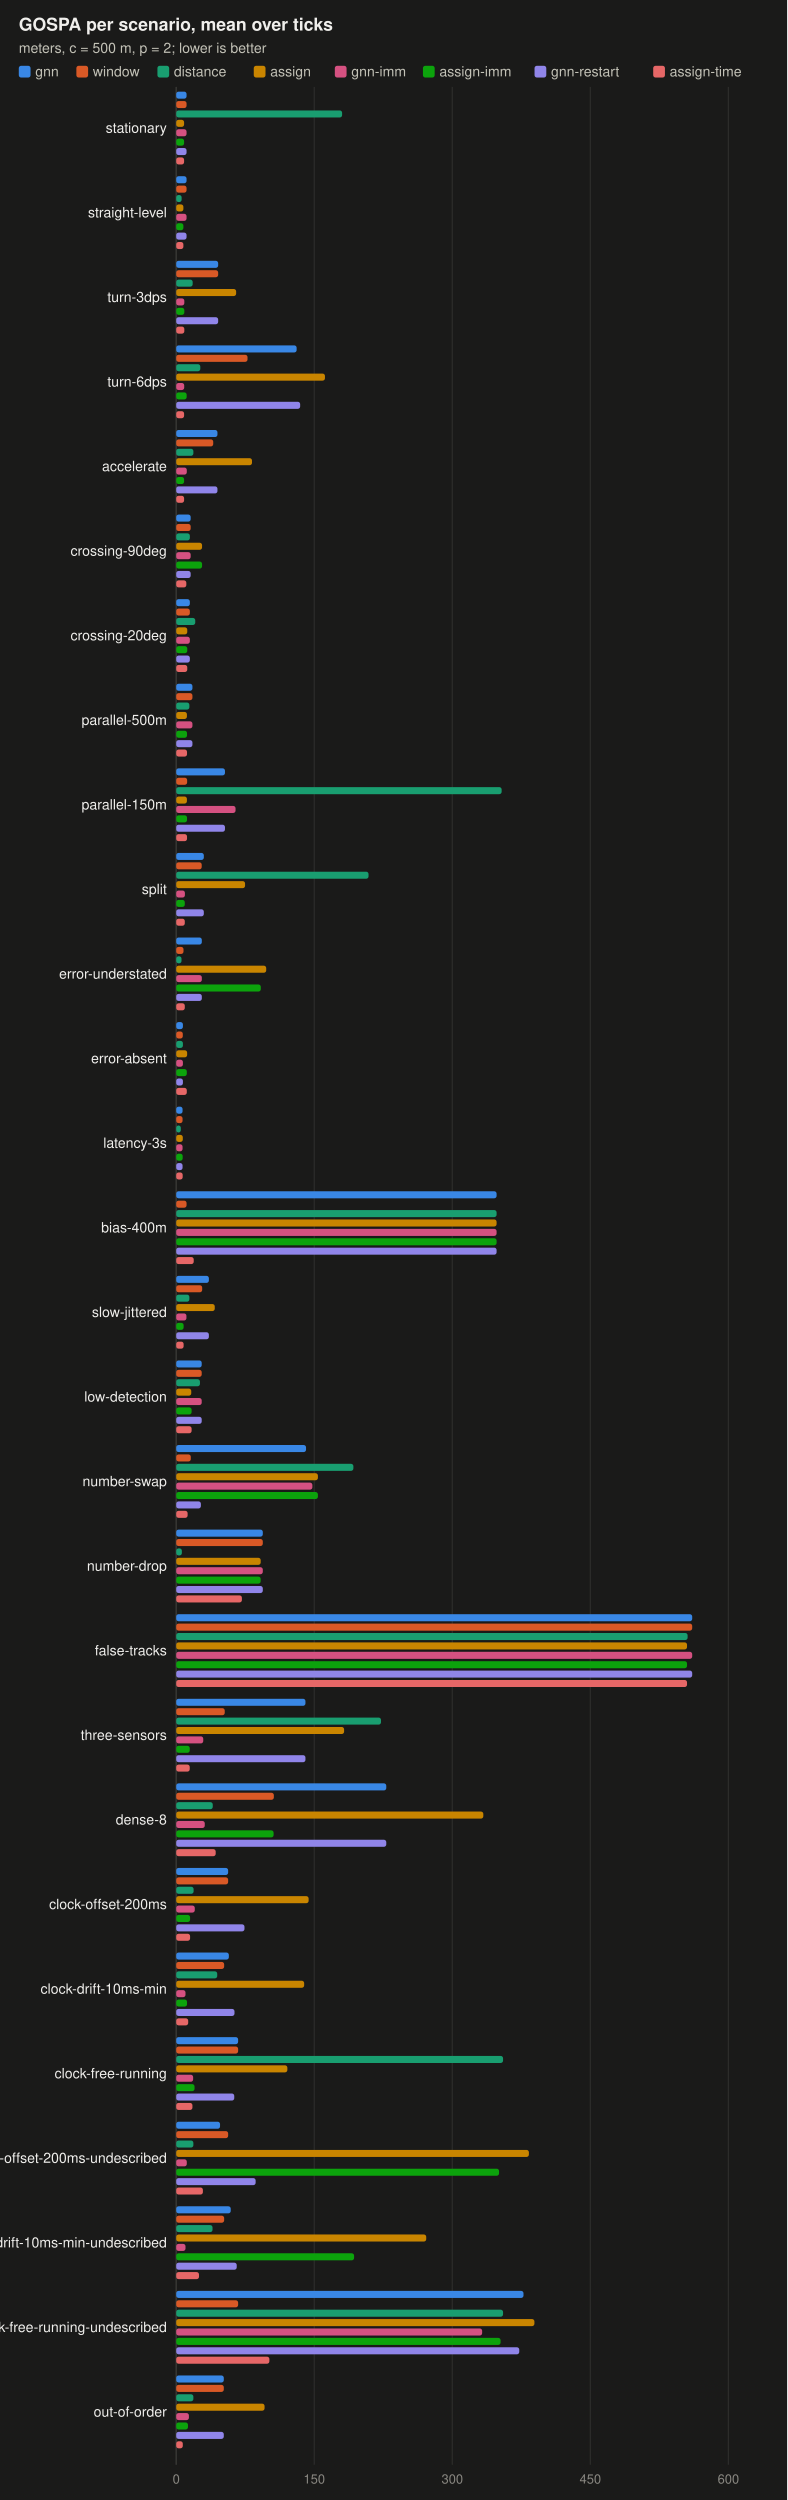
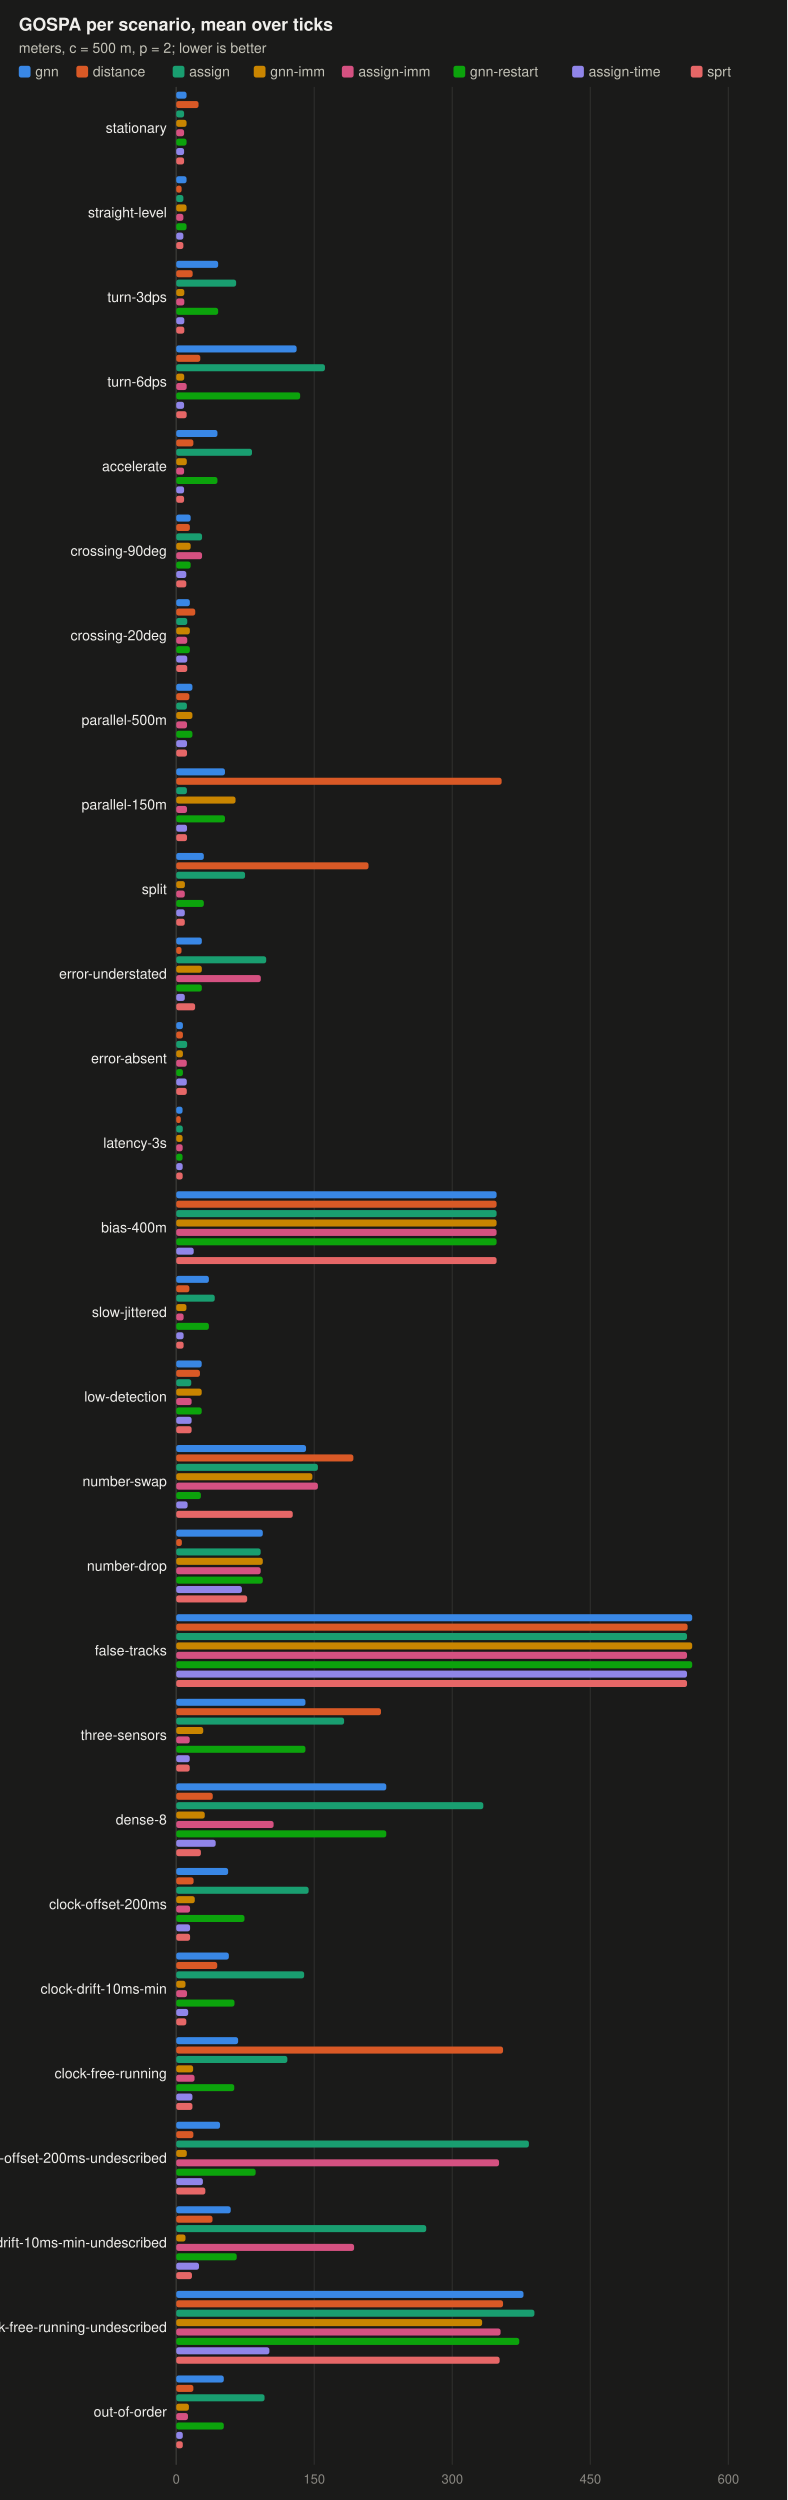
<svg xmlns="http://www.w3.org/2000/svg" width="670" height="2128" viewBox="0 0 670 2128" font-family="-apple-system, BlinkMacSystemFont, 'Segoe UI', Helvetica, Arial, sans-serif" role="img" aria-label="GOSPA per scenario, mean over ticks">
  <rect width="100%" height="100%" fill="#1a1a19" />
  <text x="16" y="26" font-size="15" font-weight="600" fill="#f0efec">GOSPA per scenario, mean over ticks</text>
  <text x="16" y="45" font-size="12" fill="#c3c2b7">meters, c = 500 m, p = 2; lower is better</text>
  <rect x="16" y="56" width="10" height="10" rx="2" fill="#3987e5" />
  <text x="30" y="65" font-size="12" fill="#c3c2b7">gnn</text>
  <rect x="65" y="56" width="10" height="10" rx="2" fill="#d95926" />
-   <text x="79" y="65" font-size="12" fill="#c3c2b7">window</text>
-   <rect x="134" y="56" width="10" height="10" rx="2" fill="#199e70" />
-   <text x="148" y="65" font-size="12" fill="#c3c2b7">distance</text>
+   <text x="79" y="65" font-size="12" fill="#c3c2b7">distance</text>
+   <rect x="147" y="56" width="10" height="10" rx="2" fill="#199e70" />
+   <text x="161" y="65" font-size="12" fill="#c3c2b7">assign</text>
  <rect x="216" y="56" width="10" height="10" rx="2" fill="#c98500" />
-   <text x="230" y="65" font-size="12" fill="#c3c2b7">assign</text>
-   <rect x="285" y="56" width="10" height="10" rx="2" fill="#d55181" />
-   <text x="299" y="65" font-size="12" fill="#c3c2b7">gnn-imm</text>
-   <rect x="360" y="56" width="10" height="10" rx="2" fill="#0ca30c" />
-   <text x="374" y="65" font-size="12" fill="#c3c2b7">assign-imm</text>
-   <rect x="455" y="56" width="10" height="10" rx="2" fill="#9085e9" />
-   <text x="469" y="65" font-size="12" fill="#c3c2b7">gnn-restart</text>
-   <rect x="556" y="56" width="10" height="10" rx="2" fill="#e66767" />
-   <text x="570" y="65" font-size="12" fill="#c3c2b7">assign-time</text>
+   <text x="230" y="65" font-size="12" fill="#c3c2b7">gnn-imm</text>
+   <rect x="291" y="56" width="10" height="10" rx="2" fill="#d55181" />
+   <text x="305" y="65" font-size="12" fill="#c3c2b7">assign-imm</text>
+   <rect x="386" y="56" width="10" height="10" rx="2" fill="#0ca30c" />
+   <text x="400" y="65" font-size="12" fill="#c3c2b7">gnn-restart</text>
+   <rect x="487" y="56" width="10" height="10" rx="2" fill="#9085e9" />
+   <text x="501" y="65" font-size="12" fill="#c3c2b7">assign-time</text>
+   <rect x="588" y="56" width="10" height="10" rx="2" fill="#e66767" />
+   <text x="602" y="65" font-size="12" fill="#c3c2b7">sprt</text>
  <line x1="150.0" y1="74" x2="150.0" y2="2098" stroke="#2c2c2a" stroke-width="1" />
  <text x="150.0" y="2114" font-size="11" text-anchor="middle" fill="#898781">0</text>
  <line x1="267.5" y1="74" x2="267.5" y2="2098" stroke="#2c2c2a" stroke-width="1" />
  <text x="267.5" y="2114" font-size="11" text-anchor="middle" fill="#898781">150</text>
  <line x1="385.0" y1="74" x2="385.0" y2="2098" stroke="#2c2c2a" stroke-width="1" />
  <text x="385.0" y="2114" font-size="11" text-anchor="middle" fill="#898781">300</text>
  <line x1="502.5" y1="74" x2="502.5" y2="2098" stroke="#2c2c2a" stroke-width="1" />
  <text x="502.5" y="2114" font-size="11" text-anchor="middle" fill="#898781">450</text>
  <line x1="620.0" y1="74" x2="620.0" y2="2098" stroke="#2c2c2a" stroke-width="1" />
  <text x="620.0" y="2114" font-size="11" text-anchor="middle" fill="#898781">600</text>
  <line x1="150" y1="74" x2="150" y2="2098" stroke="#383835" stroke-width="1" />
  <text x="142" y="113.0" font-size="12" text-anchor="end" fill="#f0efec">stationary</text>
  <rect x="150" y="78" width="8.8" height="6" rx="2" fill="#3987e5" />
-   <rect x="150" y="86" width="8.8" height="6" rx="2" fill="#d95926" />
-   <rect x="150" y="94" width="141.2" height="6" rx="2" fill="#199e70" />
-   <rect x="150" y="102" width="6.7" height="6" rx="2" fill="#c98500" />
-   <rect x="150" y="110" width="8.8" height="6" rx="2" fill="#d55181" />
-   <rect x="150" y="118" width="6.7" height="6" rx="2" fill="#0ca30c" />
-   <rect x="150" y="126" width="8.8" height="6" rx="2" fill="#9085e9" />
+   <rect x="150" y="86" width="19.0" height="6" rx="2" fill="#d95926" />
+   <rect x="150" y="94" width="6.7" height="6" rx="2" fill="#199e70" />
+   <rect x="150" y="102" width="8.8" height="6" rx="2" fill="#c98500" />
+   <rect x="150" y="110" width="6.7" height="6" rx="2" fill="#d55181" />
+   <rect x="150" y="118" width="8.8" height="6" rx="2" fill="#0ca30c" />
+   <rect x="150" y="126" width="6.7" height="6" rx="2" fill="#9085e9" />
  <rect x="150" y="134" width="6.7" height="6" rx="2" fill="#e66767" />
  <text x="142" y="185.0" font-size="12" text-anchor="end" fill="#f0efec">straight-level</text>
  <rect x="150" y="150" width="8.8" height="6" rx="2" fill="#3987e5" />
-   <rect x="150" y="158" width="8.8" height="6" rx="2" fill="#d95926" />
-   <rect x="150" y="166" width="4.6" height="6" rx="2" fill="#199e70" />
-   <rect x="150" y="174" width="6.1" height="6" rx="2" fill="#c98500" />
-   <rect x="150" y="182" width="8.8" height="6" rx="2" fill="#d55181" />
-   <rect x="150" y="190" width="6.1" height="6" rx="2" fill="#0ca30c" />
-   <rect x="150" y="198" width="8.8" height="6" rx="2" fill="#9085e9" />
+   <rect x="150" y="158" width="4.6" height="6" rx="2" fill="#d95926" />
+   <rect x="150" y="166" width="6.1" height="6" rx="2" fill="#199e70" />
+   <rect x="150" y="174" width="8.8" height="6" rx="2" fill="#c98500" />
+   <rect x="150" y="182" width="6.1" height="6" rx="2" fill="#d55181" />
+   <rect x="150" y="190" width="8.8" height="6" rx="2" fill="#0ca30c" />
+   <rect x="150" y="198" width="6.1" height="6" rx="2" fill="#9085e9" />
  <rect x="150" y="206" width="6.1" height="6" rx="2" fill="#e66767" />
  <text x="142" y="257.0" font-size="12" text-anchor="end" fill="#f0efec">turn-3dps</text>
  <rect x="150" y="222" width="35.7" height="6" rx="2" fill="#3987e5" />
-   <rect x="150" y="230" width="35.7" height="6" rx="2" fill="#d95926" />
-   <rect x="150" y="238" width="14.0" height="6" rx="2" fill="#199e70" />
-   <rect x="150" y="246" width="51.0" height="6" rx="2" fill="#c98500" />
+   <rect x="150" y="230" width="14.0" height="6" rx="2" fill="#d95926" />
+   <rect x="150" y="238" width="51.0" height="6" rx="2" fill="#199e70" />
+   <rect x="150" y="246" width="6.9" height="6" rx="2" fill="#c98500" />
  <rect x="150" y="254" width="6.9" height="6" rx="2" fill="#d55181" />
-   <rect x="150" y="262" width="6.9" height="6" rx="2" fill="#0ca30c" />
-   <rect x="150" y="270" width="35.7" height="6" rx="2" fill="#9085e9" />
+   <rect x="150" y="262" width="35.7" height="6" rx="2" fill="#0ca30c" />
+   <rect x="150" y="270" width="6.9" height="6" rx="2" fill="#9085e9" />
  <rect x="150" y="278" width="6.9" height="6" rx="2" fill="#e66767" />
  <text x="142" y="329.0" font-size="12" text-anchor="end" fill="#f0efec">turn-6dps</text>
  <rect x="150" y="294" width="102.5" height="6" rx="2" fill="#3987e5" />
-   <rect x="150" y="302" width="60.7" height="6" rx="2" fill="#d95926" />
-   <rect x="150" y="310" width="20.5" height="6" rx="2" fill="#199e70" />
-   <rect x="150" y="318" width="126.6" height="6" rx="2" fill="#c98500" />
-   <rect x="150" y="326" width="6.8" height="6" rx="2" fill="#d55181" />
-   <rect x="150" y="334" width="8.9" height="6" rx="2" fill="#0ca30c" />
-   <rect x="150" y="342" width="105.5" height="6" rx="2" fill="#9085e9" />
-   <rect x="150" y="350" width="6.7" height="6" rx="2" fill="#e66767" />
+   <rect x="150" y="302" width="20.5" height="6" rx="2" fill="#d95926" />
+   <rect x="150" y="310" width="126.6" height="6" rx="2" fill="#199e70" />
+   <rect x="150" y="318" width="6.8" height="6" rx="2" fill="#c98500" />
+   <rect x="150" y="326" width="8.9" height="6" rx="2" fill="#d55181" />
+   <rect x="150" y="334" width="105.5" height="6" rx="2" fill="#0ca30c" />
+   <rect x="150" y="342" width="6.7" height="6" rx="2" fill="#9085e9" />
+   <rect x="150" y="350" width="8.9" height="6" rx="2" fill="#e66767" />
  <text x="142" y="401.0" font-size="12" text-anchor="end" fill="#f0efec">accelerate</text>
  <rect x="150" y="366" width="35.1" height="6" rx="2" fill="#3987e5" />
-   <rect x="150" y="374" width="31.5" height="6" rx="2" fill="#d95926" />
-   <rect x="150" y="382" width="14.6" height="6" rx="2" fill="#199e70" />
-   <rect x="150" y="390" width="64.5" height="6" rx="2" fill="#c98500" />
-   <rect x="150" y="398" width="9.0" height="6" rx="2" fill="#d55181" />
-   <rect x="150" y="406" width="6.7" height="6" rx="2" fill="#0ca30c" />
-   <rect x="150" y="414" width="35.1" height="6" rx="2" fill="#9085e9" />
+   <rect x="150" y="374" width="14.6" height="6" rx="2" fill="#d95926" />
+   <rect x="150" y="382" width="64.5" height="6" rx="2" fill="#199e70" />
+   <rect x="150" y="390" width="9.0" height="6" rx="2" fill="#c98500" />
+   <rect x="150" y="398" width="6.7" height="6" rx="2" fill="#d55181" />
+   <rect x="150" y="406" width="35.1" height="6" rx="2" fill="#0ca30c" />
+   <rect x="150" y="414" width="6.7" height="6" rx="2" fill="#9085e9" />
  <rect x="150" y="422" width="6.7" height="6" rx="2" fill="#e66767" />
  <text x="142" y="473.0" font-size="12" text-anchor="end" fill="#f0efec">crossing-90deg</text>
  <rect x="150" y="438" width="12.3" height="6" rx="2" fill="#3987e5" />
-   <rect x="150" y="446" width="12.3" height="6" rx="2" fill="#d95926" />
-   <rect x="150" y="454" width="11.6" height="6" rx="2" fill="#199e70" />
-   <rect x="150" y="462" width="22.0" height="6" rx="2" fill="#c98500" />
-   <rect x="150" y="470" width="12.3" height="6" rx="2" fill="#d55181" />
-   <rect x="150" y="478" width="22.0" height="6" rx="2" fill="#0ca30c" />
-   <rect x="150" y="486" width="12.3" height="6" rx="2" fill="#9085e9" />
+   <rect x="150" y="446" width="11.6" height="6" rx="2" fill="#d95926" />
+   <rect x="150" y="454" width="22.0" height="6" rx="2" fill="#199e70" />
+   <rect x="150" y="462" width="12.3" height="6" rx="2" fill="#c98500" />
+   <rect x="150" y="470" width="22.0" height="6" rx="2" fill="#d55181" />
+   <rect x="150" y="478" width="12.3" height="6" rx="2" fill="#0ca30c" />
+   <rect x="150" y="486" width="8.6" height="6" rx="2" fill="#9085e9" />
  <rect x="150" y="494" width="8.6" height="6" rx="2" fill="#e66767" />
  <text x="142" y="545.0" font-size="12" text-anchor="end" fill="#f0efec">crossing-20deg</text>
  <rect x="150" y="510" width="11.6" height="6" rx="2" fill="#3987e5" />
-   <rect x="150" y="518" width="11.6" height="6" rx="2" fill="#d95926" />
-   <rect x="150" y="526" width="16.2" height="6" rx="2" fill="#199e70" />
-   <rect x="150" y="534" width="9.4" height="6" rx="2" fill="#c98500" />
-   <rect x="150" y="542" width="11.6" height="6" rx="2" fill="#d55181" />
-   <rect x="150" y="550" width="9.4" height="6" rx="2" fill="#0ca30c" />
-   <rect x="150" y="558" width="11.6" height="6" rx="2" fill="#9085e9" />
+   <rect x="150" y="518" width="16.2" height="6" rx="2" fill="#d95926" />
+   <rect x="150" y="526" width="9.4" height="6" rx="2" fill="#199e70" />
+   <rect x="150" y="534" width="11.6" height="6" rx="2" fill="#c98500" />
+   <rect x="150" y="542" width="9.4" height="6" rx="2" fill="#d55181" />
+   <rect x="150" y="550" width="11.6" height="6" rx="2" fill="#0ca30c" />
+   <rect x="150" y="558" width="9.4" height="6" rx="2" fill="#9085e9" />
  <rect x="150" y="566" width="9.4" height="6" rx="2" fill="#e66767" />
  <text x="142" y="617.0" font-size="12" text-anchor="end" fill="#f0efec">parallel-500m</text>
  <rect x="150" y="582" width="13.8" height="6" rx="2" fill="#3987e5" />
-   <rect x="150" y="590" width="13.8" height="6" rx="2" fill="#d95926" />
-   <rect x="150" y="598" width="11.2" height="6" rx="2" fill="#199e70" />
-   <rect x="150" y="606" width="9.1" height="6" rx="2" fill="#c98500" />
-   <rect x="150" y="614" width="13.8" height="6" rx="2" fill="#d55181" />
-   <rect x="150" y="622" width="9.2" height="6" rx="2" fill="#0ca30c" />
-   <rect x="150" y="630" width="13.8" height="6" rx="2" fill="#9085e9" />
+   <rect x="150" y="590" width="11.2" height="6" rx="2" fill="#d95926" />
+   <rect x="150" y="598" width="9.1" height="6" rx="2" fill="#199e70" />
+   <rect x="150" y="606" width="13.8" height="6" rx="2" fill="#c98500" />
+   <rect x="150" y="614" width="9.2" height="6" rx="2" fill="#d55181" />
+   <rect x="150" y="622" width="13.8" height="6" rx="2" fill="#0ca30c" />
+   <rect x="150" y="630" width="9.2" height="6" rx="2" fill="#9085e9" />
  <rect x="150" y="638" width="9.2" height="6" rx="2" fill="#e66767" />
  <text x="142" y="689.0" font-size="12" text-anchor="end" fill="#f0efec">parallel-150m</text>
  <rect x="150" y="654" width="41.5" height="6" rx="2" fill="#3987e5" />
-   <rect x="150" y="662" width="9.3" height="6" rx="2" fill="#d95926" />
-   <rect x="150" y="670" width="277.0" height="6" rx="2" fill="#199e70" />
-   <rect x="150" y="678" width="9.1" height="6" rx="2" fill="#c98500" />
-   <rect x="150" y="686" width="50.5" height="6" rx="2" fill="#d55181" />
-   <rect x="150" y="694" width="9.2" height="6" rx="2" fill="#0ca30c" />
-   <rect x="150" y="702" width="41.5" height="6" rx="2" fill="#9085e9" />
+   <rect x="150" y="662" width="277.0" height="6" rx="2" fill="#d95926" />
+   <rect x="150" y="670" width="9.1" height="6" rx="2" fill="#199e70" />
+   <rect x="150" y="678" width="50.5" height="6" rx="2" fill="#c98500" />
+   <rect x="150" y="686" width="9.2" height="6" rx="2" fill="#d55181" />
+   <rect x="150" y="694" width="41.5" height="6" rx="2" fill="#0ca30c" />
+   <rect x="150" y="702" width="9.2" height="6" rx="2" fill="#9085e9" />
  <rect x="150" y="710" width="9.2" height="6" rx="2" fill="#e66767" />
  <text x="142" y="761.0" font-size="12" text-anchor="end" fill="#f0efec">split</text>
  <rect x="150" y="726" width="23.5" height="6" rx="2" fill="#3987e5" />
-   <rect x="150" y="734" width="21.7" height="6" rx="2" fill="#d95926" />
-   <rect x="150" y="742" width="163.7" height="6" rx="2" fill="#199e70" />
-   <rect x="150" y="750" width="58.6" height="6" rx="2" fill="#c98500" />
-   <rect x="150" y="758" width="7.4" height="6" rx="2" fill="#d55181" />
-   <rect x="150" y="766" width="7.3" height="6" rx="2" fill="#0ca30c" />
-   <rect x="150" y="774" width="23.5" height="6" rx="2" fill="#9085e9" />
+   <rect x="150" y="734" width="163.7" height="6" rx="2" fill="#d95926" />
+   <rect x="150" y="742" width="58.6" height="6" rx="2" fill="#199e70" />
+   <rect x="150" y="750" width="7.4" height="6" rx="2" fill="#c98500" />
+   <rect x="150" y="758" width="7.3" height="6" rx="2" fill="#d55181" />
+   <rect x="150" y="766" width="23.5" height="6" rx="2" fill="#0ca30c" />
+   <rect x="150" y="774" width="7.3" height="6" rx="2" fill="#9085e9" />
  <rect x="150" y="782" width="7.3" height="6" rx="2" fill="#e66767" />
  <text x="142" y="833.0" font-size="12" text-anchor="end" fill="#f0efec">error-understated</text>
  <rect x="150" y="798" width="21.8" height="6" rx="2" fill="#3987e5" />
-   <rect x="150" y="806" width="6.2" height="6" rx="2" fill="#d95926" />
-   <rect x="150" y="814" width="4.5" height="6" rx="2" fill="#199e70" />
-   <rect x="150" y="822" width="76.6" height="6" rx="2" fill="#c98500" />
-   <rect x="150" y="830" width="21.8" height="6" rx="2" fill="#d55181" />
-   <rect x="150" y="838" width="72.0" height="6" rx="2" fill="#0ca30c" />
-   <rect x="150" y="846" width="21.8" height="6" rx="2" fill="#9085e9" />
-   <rect x="150" y="854" width="7.3" height="6" rx="2" fill="#e66767" />
+   <rect x="150" y="806" width="4.5" height="6" rx="2" fill="#d95926" />
+   <rect x="150" y="814" width="76.6" height="6" rx="2" fill="#199e70" />
+   <rect x="150" y="822" width="21.8" height="6" rx="2" fill="#c98500" />
+   <rect x="150" y="830" width="72.0" height="6" rx="2" fill="#d55181" />
+   <rect x="150" y="838" width="21.8" height="6" rx="2" fill="#0ca30c" />
+   <rect x="150" y="846" width="7.3" height="6" rx="2" fill="#9085e9" />
+   <rect x="150" y="854" width="16.1" height="6" rx="2" fill="#e66767" />
  <text x="142" y="905.0" font-size="12" text-anchor="end" fill="#f0efec">error-absent</text>
  <rect x="150" y="870" width="5.7" height="6" rx="2" fill="#3987e5" />
-   <rect x="150" y="878" width="5.6" height="6" rx="2" fill="#d95926" />
-   <rect x="150" y="886" width="5.7" height="6" rx="2" fill="#199e70" />
-   <rect x="150" y="894" width="9.3" height="6" rx="2" fill="#c98500" />
-   <rect x="150" y="902" width="5.7" height="6" rx="2" fill="#d55181" />
-   <rect x="150" y="910" width="9.0" height="6" rx="2" fill="#0ca30c" />
-   <rect x="150" y="918" width="5.7" height="6" rx="2" fill="#9085e9" />
+   <rect x="150" y="878" width="5.7" height="6" rx="2" fill="#d95926" />
+   <rect x="150" y="886" width="9.3" height="6" rx="2" fill="#199e70" />
+   <rect x="150" y="894" width="5.7" height="6" rx="2" fill="#c98500" />
+   <rect x="150" y="902" width="9.0" height="6" rx="2" fill="#d55181" />
+   <rect x="150" y="910" width="5.7" height="6" rx="2" fill="#0ca30c" />
+   <rect x="150" y="918" width="9.0" height="6" rx="2" fill="#9085e9" />
  <rect x="150" y="926" width="9.0" height="6" rx="2" fill="#e66767" />
  <text x="142" y="977.0" font-size="12" text-anchor="end" fill="#f0efec">latency-3s</text>
  <rect x="150" y="942" width="5.4" height="6" rx="2" fill="#3987e5" />
-   <rect x="150" y="950" width="5.4" height="6" rx="2" fill="#d95926" />
-   <rect x="150" y="958" width="3.9" height="6" rx="2" fill="#199e70" />
-   <rect x="150" y="966" width="5.6" height="6" rx="2" fill="#c98500" />
-   <rect x="150" y="974" width="5.4" height="6" rx="2" fill="#d55181" />
-   <rect x="150" y="982" width="5.5" height="6" rx="2" fill="#0ca30c" />
-   <rect x="150" y="990" width="5.4" height="6" rx="2" fill="#9085e9" />
+   <rect x="150" y="950" width="3.9" height="6" rx="2" fill="#d95926" />
+   <rect x="150" y="958" width="5.6" height="6" rx="2" fill="#199e70" />
+   <rect x="150" y="966" width="5.4" height="6" rx="2" fill="#c98500" />
+   <rect x="150" y="974" width="5.5" height="6" rx="2" fill="#d55181" />
+   <rect x="150" y="982" width="5.4" height="6" rx="2" fill="#0ca30c" />
+   <rect x="150" y="990" width="5.5" height="6" rx="2" fill="#9085e9" />
  <rect x="150" y="998" width="5.5" height="6" rx="2" fill="#e66767" />
  <text x="142" y="1049.0" font-size="12" text-anchor="end" fill="#f0efec">bias-400m</text>
  <rect x="150" y="1014" width="272.7" height="6" rx="2" fill="#3987e5" />
-   <rect x="150" y="1022" width="8.8" height="6" rx="2" fill="#d95926" />
+   <rect x="150" y="1022" width="272.7" height="6" rx="2" fill="#d95926" />
  <rect x="150" y="1030" width="272.7" height="6" rx="2" fill="#199e70" />
  <rect x="150" y="1038" width="272.7" height="6" rx="2" fill="#c98500" />
  <rect x="150" y="1046" width="272.7" height="6" rx="2" fill="#d55181" />
  <rect x="150" y="1054" width="272.7" height="6" rx="2" fill="#0ca30c" />
-   <rect x="150" y="1062" width="272.7" height="6" rx="2" fill="#9085e9" />
-   <rect x="150" y="1070" width="14.9" height="6" rx="2" fill="#e66767" />
+   <rect x="150" y="1062" width="14.9" height="6" rx="2" fill="#9085e9" />
+   <rect x="150" y="1070" width="272.7" height="6" rx="2" fill="#e66767" />
  <text x="142" y="1121.0" font-size="12" text-anchor="end" fill="#f0efec">slow-jittered</text>
  <rect x="150" y="1086" width="27.8" height="6" rx="2" fill="#3987e5" />
-   <rect x="150" y="1094" width="22.1" height="6" rx="2" fill="#d95926" />
-   <rect x="150" y="1102" width="11.2" height="6" rx="2" fill="#199e70" />
-   <rect x="150" y="1110" width="32.8" height="6" rx="2" fill="#c98500" />
-   <rect x="150" y="1118" width="8.7" height="6" rx="2" fill="#d55181" />
-   <rect x="150" y="1126" width="6.3" height="6" rx="2" fill="#0ca30c" />
-   <rect x="150" y="1134" width="27.8" height="6" rx="2" fill="#9085e9" />
+   <rect x="150" y="1094" width="11.2" height="6" rx="2" fill="#d95926" />
+   <rect x="150" y="1102" width="32.8" height="6" rx="2" fill="#199e70" />
+   <rect x="150" y="1110" width="8.7" height="6" rx="2" fill="#c98500" />
+   <rect x="150" y="1118" width="6.3" height="6" rx="2" fill="#d55181" />
+   <rect x="150" y="1126" width="27.8" height="6" rx="2" fill="#0ca30c" />
+   <rect x="150" y="1134" width="6.3" height="6" rx="2" fill="#9085e9" />
  <rect x="150" y="1142" width="6.3" height="6" rx="2" fill="#e66767" />
  <text x="142" y="1193.0" font-size="12" text-anchor="end" fill="#f0efec">low-detection</text>
  <rect x="150" y="1158" width="21.7" height="6" rx="2" fill="#3987e5" />
-   <rect x="150" y="1166" width="21.7" height="6" rx="2" fill="#d95926" />
-   <rect x="150" y="1174" width="20.2" height="6" rx="2" fill="#199e70" />
-   <rect x="150" y="1182" width="12.8" height="6" rx="2" fill="#c98500" />
-   <rect x="150" y="1190" width="21.7" height="6" rx="2" fill="#d55181" />
-   <rect x="150" y="1198" width="13.1" height="6" rx="2" fill="#0ca30c" />
-   <rect x="150" y="1206" width="21.7" height="6" rx="2" fill="#9085e9" />
+   <rect x="150" y="1166" width="20.2" height="6" rx="2" fill="#d95926" />
+   <rect x="150" y="1174" width="12.8" height="6" rx="2" fill="#199e70" />
+   <rect x="150" y="1182" width="21.7" height="6" rx="2" fill="#c98500" />
+   <rect x="150" y="1190" width="13.1" height="6" rx="2" fill="#d55181" />
+   <rect x="150" y="1198" width="21.7" height="6" rx="2" fill="#0ca30c" />
+   <rect x="150" y="1206" width="13.1" height="6" rx="2" fill="#9085e9" />
  <rect x="150" y="1214" width="13.1" height="6" rx="2" fill="#e66767" />
  <text x="142" y="1265.0" font-size="12" text-anchor="end" fill="#f0efec">number-swap</text>
  <rect x="150" y="1230" width="110.5" height="6" rx="2" fill="#3987e5" />
-   <rect x="150" y="1238" width="12.4" height="6" rx="2" fill="#d95926" />
-   <rect x="150" y="1246" width="150.8" height="6" rx="2" fill="#199e70" />
-   <rect x="150" y="1254" width="120.6" height="6" rx="2" fill="#c98500" />
-   <rect x="150" y="1262" width="115.9" height="6" rx="2" fill="#d55181" />
-   <rect x="150" y="1270" width="120.6" height="6" rx="2" fill="#0ca30c" />
-   <rect x="150" y="1278" width="21.0" height="6" rx="2" fill="#9085e9" />
-   <rect x="150" y="1286" width="9.7" height="6" rx="2" fill="#e66767" />
+   <rect x="150" y="1238" width="150.8" height="6" rx="2" fill="#d95926" />
+   <rect x="150" y="1246" width="120.6" height="6" rx="2" fill="#199e70" />
+   <rect x="150" y="1254" width="115.9" height="6" rx="2" fill="#c98500" />
+   <rect x="150" y="1262" width="120.6" height="6" rx="2" fill="#d55181" />
+   <rect x="150" y="1270" width="21.0" height="6" rx="2" fill="#0ca30c" />
+   <rect x="150" y="1278" width="9.7" height="6" rx="2" fill="#9085e9" />
+   <rect x="150" y="1286" width="99.2" height="6" rx="2" fill="#e66767" />
  <text x="142" y="1337.0" font-size="12" text-anchor="end" fill="#f0efec">number-drop</text>
  <rect x="150" y="1302" width="73.7" height="6" rx="2" fill="#3987e5" />
-   <rect x="150" y="1310" width="73.7" height="6" rx="2" fill="#d95926" />
-   <rect x="150" y="1318" width="4.8" height="6" rx="2" fill="#199e70" />
-   <rect x="150" y="1326" width="71.9" height="6" rx="2" fill="#c98500" />
-   <rect x="150" y="1334" width="73.7" height="6" rx="2" fill="#d55181" />
-   <rect x="150" y="1342" width="71.9" height="6" rx="2" fill="#0ca30c" />
-   <rect x="150" y="1350" width="73.7" height="6" rx="2" fill="#9085e9" />
-   <rect x="150" y="1358" width="55.9" height="6" rx="2" fill="#e66767" />
+   <rect x="150" y="1310" width="4.8" height="6" rx="2" fill="#d95926" />
+   <rect x="150" y="1318" width="71.9" height="6" rx="2" fill="#199e70" />
+   <rect x="150" y="1326" width="73.7" height="6" rx="2" fill="#c98500" />
+   <rect x="150" y="1334" width="71.9" height="6" rx="2" fill="#d55181" />
+   <rect x="150" y="1342" width="73.7" height="6" rx="2" fill="#0ca30c" />
+   <rect x="150" y="1350" width="55.9" height="6" rx="2" fill="#9085e9" />
+   <rect x="150" y="1358" width="60.4" height="6" rx="2" fill="#e66767" />
  <text x="142" y="1409.0" font-size="12" text-anchor="end" fill="#f0efec">false-tracks</text>
  <rect x="150" y="1374" width="439.2" height="6" rx="2" fill="#3987e5" />
-   <rect x="150" y="1382" width="439.2" height="6" rx="2" fill="#d95926" />
-   <rect x="150" y="1390" width="435.3" height="6" rx="2" fill="#199e70" />
-   <rect x="150" y="1398" width="434.8" height="6" rx="2" fill="#c98500" />
-   <rect x="150" y="1406" width="439.2" height="6" rx="2" fill="#d55181" />
-   <rect x="150" y="1414" width="434.8" height="6" rx="2" fill="#0ca30c" />
-   <rect x="150" y="1422" width="439.2" height="6" rx="2" fill="#9085e9" />
+   <rect x="150" y="1382" width="435.3" height="6" rx="2" fill="#d95926" />
+   <rect x="150" y="1390" width="434.8" height="6" rx="2" fill="#199e70" />
+   <rect x="150" y="1398" width="439.2" height="6" rx="2" fill="#c98500" />
+   <rect x="150" y="1406" width="434.8" height="6" rx="2" fill="#d55181" />
+   <rect x="150" y="1414" width="439.2" height="6" rx="2" fill="#0ca30c" />
+   <rect x="150" y="1422" width="434.8" height="6" rx="2" fill="#9085e9" />
  <rect x="150" y="1430" width="434.8" height="6" rx="2" fill="#e66767" />
  <text x="142" y="1481.0" font-size="12" text-anchor="end" fill="#f0efec">three-sensors</text>
  <rect x="150" y="1446" width="110.0" height="6" rx="2" fill="#3987e5" />
-   <rect x="150" y="1454" width="41.3" height="6" rx="2" fill="#d95926" />
-   <rect x="150" y="1462" width="174.3" height="6" rx="2" fill="#199e70" />
-   <rect x="150" y="1470" width="142.9" height="6" rx="2" fill="#c98500" />
-   <rect x="150" y="1478" width="23.0" height="6" rx="2" fill="#d55181" />
-   <rect x="150" y="1486" width="11.5" height="6" rx="2" fill="#0ca30c" />
-   <rect x="150" y="1494" width="110.0" height="6" rx="2" fill="#9085e9" />
+   <rect x="150" y="1454" width="174.3" height="6" rx="2" fill="#d95926" />
+   <rect x="150" y="1462" width="142.9" height="6" rx="2" fill="#199e70" />
+   <rect x="150" y="1470" width="23.0" height="6" rx="2" fill="#c98500" />
+   <rect x="150" y="1478" width="11.5" height="6" rx="2" fill="#d55181" />
+   <rect x="150" y="1486" width="110.0" height="6" rx="2" fill="#0ca30c" />
+   <rect x="150" y="1494" width="11.5" height="6" rx="2" fill="#9085e9" />
  <rect x="150" y="1502" width="11.5" height="6" rx="2" fill="#e66767" />
  <text x="142" y="1553.0" font-size="12" text-anchor="end" fill="#f0efec">dense-8</text>
  <rect x="150" y="1518" width="178.8" height="6" rx="2" fill="#3987e5" />
-   <rect x="150" y="1526" width="83.1" height="6" rx="2" fill="#d95926" />
-   <rect x="150" y="1534" width="31.1" height="6" rx="2" fill="#199e70" />
-   <rect x="150" y="1542" width="261.4" height="6" rx="2" fill="#c98500" />
-   <rect x="150" y="1550" width="24.3" height="6" rx="2" fill="#d55181" />
-   <rect x="150" y="1558" width="82.9" height="6" rx="2" fill="#0ca30c" />
-   <rect x="150" y="1566" width="178.8" height="6" rx="2" fill="#9085e9" />
-   <rect x="150" y="1574" width="33.6" height="6" rx="2" fill="#e66767" />
+   <rect x="150" y="1526" width="31.1" height="6" rx="2" fill="#d95926" />
+   <rect x="150" y="1534" width="261.4" height="6" rx="2" fill="#199e70" />
+   <rect x="150" y="1542" width="24.3" height="6" rx="2" fill="#c98500" />
+   <rect x="150" y="1550" width="82.9" height="6" rx="2" fill="#d55181" />
+   <rect x="150" y="1558" width="178.8" height="6" rx="2" fill="#0ca30c" />
+   <rect x="150" y="1566" width="33.6" height="6" rx="2" fill="#9085e9" />
+   <rect x="150" y="1574" width="21.0" height="6" rx="2" fill="#e66767" />
  <text x="142" y="1625.0" font-size="12" text-anchor="end" fill="#f0efec">clock-offset-200ms</text>
  <rect x="150" y="1590" width="44.2" height="6" rx="2" fill="#3987e5" />
-   <rect x="150" y="1598" width="44.2" height="6" rx="2" fill="#d95926" />
-   <rect x="150" y="1606" width="14.8" height="6" rx="2" fill="#199e70" />
-   <rect x="150" y="1614" width="112.7" height="6" rx="2" fill="#c98500" />
-   <rect x="150" y="1622" width="15.8" height="6" rx="2" fill="#d55181" />
-   <rect x="150" y="1630" width="11.8" height="6" rx="2" fill="#0ca30c" />
-   <rect x="150" y="1638" width="58.1" height="6" rx="2" fill="#9085e9" />
+   <rect x="150" y="1598" width="14.8" height="6" rx="2" fill="#d95926" />
+   <rect x="150" y="1606" width="112.7" height="6" rx="2" fill="#199e70" />
+   <rect x="150" y="1614" width="15.8" height="6" rx="2" fill="#c98500" />
+   <rect x="150" y="1622" width="11.8" height="6" rx="2" fill="#d55181" />
+   <rect x="150" y="1630" width="58.1" height="6" rx="2" fill="#0ca30c" />
+   <rect x="150" y="1638" width="11.8" height="6" rx="2" fill="#9085e9" />
  <rect x="150" y="1646" width="11.8" height="6" rx="2" fill="#e66767" />
  <text x="142" y="1697.0" font-size="12" text-anchor="end" fill="#f0efec">clock-drift-10ms-min</text>
  <rect x="150" y="1662" width="44.8" height="6" rx="2" fill="#3987e5" />
-   <rect x="150" y="1670" width="40.8" height="6" rx="2" fill="#d95926" />
-   <rect x="150" y="1678" width="34.9" height="6" rx="2" fill="#199e70" />
-   <rect x="150" y="1686" width="108.9" height="6" rx="2" fill="#c98500" />
-   <rect x="150" y="1694" width="7.9" height="6" rx="2" fill="#d55181" />
-   <rect x="150" y="1702" width="9.2" height="6" rx="2" fill="#0ca30c" />
-   <rect x="150" y="1710" width="49.6" height="6" rx="2" fill="#9085e9" />
-   <rect x="150" y="1718" width="10.2" height="6" rx="2" fill="#e66767" />
+   <rect x="150" y="1670" width="34.9" height="6" rx="2" fill="#d95926" />
+   <rect x="150" y="1678" width="108.9" height="6" rx="2" fill="#199e70" />
+   <rect x="150" y="1686" width="7.9" height="6" rx="2" fill="#c98500" />
+   <rect x="150" y="1694" width="9.2" height="6" rx="2" fill="#d55181" />
+   <rect x="150" y="1702" width="49.6" height="6" rx="2" fill="#0ca30c" />
+   <rect x="150" y="1710" width="10.2" height="6" rx="2" fill="#9085e9" />
+   <rect x="150" y="1718" width="8.6" height="6" rx="2" fill="#e66767" />
  <text x="142" y="1769.0" font-size="12" text-anchor="end" fill="#f0efec">clock-free-running</text>
  <rect x="150" y="1734" width="52.7" height="6" rx="2" fill="#3987e5" />
-   <rect x="150" y="1742" width="52.7" height="6" rx="2" fill="#d95926" />
-   <rect x="150" y="1750" width="278.2" height="6" rx="2" fill="#199e70" />
-   <rect x="150" y="1758" width="94.6" height="6" rx="2" fill="#c98500" />
-   <rect x="150" y="1766" width="14.4" height="6" rx="2" fill="#d55181" />
-   <rect x="150" y="1774" width="15.6" height="6" rx="2" fill="#0ca30c" />
-   <rect x="150" y="1782" width="49.4" height="6" rx="2" fill="#9085e9" />
+   <rect x="150" y="1742" width="278.2" height="6" rx="2" fill="#d95926" />
+   <rect x="150" y="1750" width="94.6" height="6" rx="2" fill="#199e70" />
+   <rect x="150" y="1758" width="14.4" height="6" rx="2" fill="#c98500" />
+   <rect x="150" y="1766" width="15.6" height="6" rx="2" fill="#d55181" />
+   <rect x="150" y="1774" width="49.4" height="6" rx="2" fill="#0ca30c" />
+   <rect x="150" y="1782" width="13.8" height="6" rx="2" fill="#9085e9" />
  <rect x="150" y="1790" width="13.8" height="6" rx="2" fill="#e66767" />
  <text x="142" y="1841.0" font-size="12" text-anchor="end" fill="#f0efec">clock-offset-200ms-undescribed</text>
  <rect x="150" y="1806" width="37.3" height="6" rx="2" fill="#3987e5" />
-   <rect x="150" y="1814" width="44.2" height="6" rx="2" fill="#d95926" />
-   <rect x="150" y="1822" width="14.6" height="6" rx="2" fill="#199e70" />
-   <rect x="150" y="1830" width="300.2" height="6" rx="2" fill="#c98500" />
-   <rect x="150" y="1838" width="9.0" height="6" rx="2" fill="#d55181" />
-   <rect x="150" y="1846" width="274.8" height="6" rx="2" fill="#0ca30c" />
-   <rect x="150" y="1854" width="67.6" height="6" rx="2" fill="#9085e9" />
-   <rect x="150" y="1862" width="22.7" height="6" rx="2" fill="#e66767" />
+   <rect x="150" y="1814" width="14.6" height="6" rx="2" fill="#d95926" />
+   <rect x="150" y="1822" width="300.2" height="6" rx="2" fill="#199e70" />
+   <rect x="150" y="1830" width="9.0" height="6" rx="2" fill="#c98500" />
+   <rect x="150" y="1838" width="274.8" height="6" rx="2" fill="#d55181" />
+   <rect x="150" y="1846" width="67.6" height="6" rx="2" fill="#0ca30c" />
+   <rect x="150" y="1854" width="22.7" height="6" rx="2" fill="#9085e9" />
+   <rect x="150" y="1862" width="24.8" height="6" rx="2" fill="#e66767" />
  <text x="142" y="1913.0" font-size="12" text-anchor="end" fill="#f0efec">clock-drift-10ms-min-undescribed</text>
  <rect x="150" y="1878" width="46.4" height="6" rx="2" fill="#3987e5" />
-   <rect x="150" y="1886" width="40.8" height="6" rx="2" fill="#d95926" />
-   <rect x="150" y="1894" width="30.9" height="6" rx="2" fill="#199e70" />
-   <rect x="150" y="1902" width="212.8" height="6" rx="2" fill="#c98500" />
-   <rect x="150" y="1910" width="7.9" height="6" rx="2" fill="#d55181" />
-   <rect x="150" y="1918" width="151.4" height="6" rx="2" fill="#0ca30c" />
-   <rect x="150" y="1926" width="51.5" height="6" rx="2" fill="#9085e9" />
-   <rect x="150" y="1934" width="19.4" height="6" rx="2" fill="#e66767" />
+   <rect x="150" y="1886" width="30.9" height="6" rx="2" fill="#d95926" />
+   <rect x="150" y="1894" width="212.8" height="6" rx="2" fill="#199e70" />
+   <rect x="150" y="1902" width="7.9" height="6" rx="2" fill="#c98500" />
+   <rect x="150" y="1910" width="151.4" height="6" rx="2" fill="#d55181" />
+   <rect x="150" y="1918" width="51.5" height="6" rx="2" fill="#0ca30c" />
+   <rect x="150" y="1926" width="19.4" height="6" rx="2" fill="#9085e9" />
+   <rect x="150" y="1934" width="13.4" height="6" rx="2" fill="#e66767" />
  <text x="142" y="1985.0" font-size="12" text-anchor="end" fill="#f0efec">clock-free-running-undescribed</text>
  <rect x="150" y="1950" width="295.6" height="6" rx="2" fill="#3987e5" />
-   <rect x="150" y="1958" width="52.7" height="6" rx="2" fill="#d95926" />
-   <rect x="150" y="1966" width="278.2" height="6" rx="2" fill="#199e70" />
-   <rect x="150" y="1974" width="304.9" height="6" rx="2" fill="#c98500" />
-   <rect x="150" y="1982" width="260.4" height="6" rx="2" fill="#d55181" />
-   <rect x="150" y="1990" width="276.1" height="6" rx="2" fill="#0ca30c" />
-   <rect x="150" y="1998" width="292.0" height="6" rx="2" fill="#9085e9" />
-   <rect x="150" y="2006" width="79.3" height="6" rx="2" fill="#e66767" />
+   <rect x="150" y="1958" width="278.2" height="6" rx="2" fill="#d95926" />
+   <rect x="150" y="1966" width="304.9" height="6" rx="2" fill="#199e70" />
+   <rect x="150" y="1974" width="260.4" height="6" rx="2" fill="#c98500" />
+   <rect x="150" y="1982" width="276.1" height="6" rx="2" fill="#d55181" />
+   <rect x="150" y="1990" width="292.0" height="6" rx="2" fill="#0ca30c" />
+   <rect x="150" y="1998" width="79.3" height="6" rx="2" fill="#9085e9" />
+   <rect x="150" y="2006" width="275.3" height="6" rx="2" fill="#e66767" />
  <text x="142" y="2057.0" font-size="12" text-anchor="end" fill="#f0efec">out-of-order</text>
  <rect x="150" y="2022" width="40.5" height="6" rx="2" fill="#3987e5" />
-   <rect x="150" y="2030" width="40.5" height="6" rx="2" fill="#d95926" />
-   <rect x="150" y="2038" width="14.6" height="6" rx="2" fill="#199e70" />
-   <rect x="150" y="2046" width="75.2" height="6" rx="2" fill="#c98500" />
-   <rect x="150" y="2054" width="10.8" height="6" rx="2" fill="#d55181" />
-   <rect x="150" y="2062" width="10.0" height="6" rx="2" fill="#0ca30c" />
-   <rect x="150" y="2070" width="40.5" height="6" rx="2" fill="#9085e9" />
+   <rect x="150" y="2030" width="14.6" height="6" rx="2" fill="#d95926" />
+   <rect x="150" y="2038" width="75.2" height="6" rx="2" fill="#199e70" />
+   <rect x="150" y="2046" width="10.8" height="6" rx="2" fill="#c98500" />
+   <rect x="150" y="2054" width="10.0" height="6" rx="2" fill="#d55181" />
+   <rect x="150" y="2062" width="40.5" height="6" rx="2" fill="#0ca30c" />
+   <rect x="150" y="2070" width="5.6" height="6" rx="2" fill="#9085e9" />
  <rect x="150" y="2078" width="5.6" height="6" rx="2" fill="#e66767" />
</svg>
